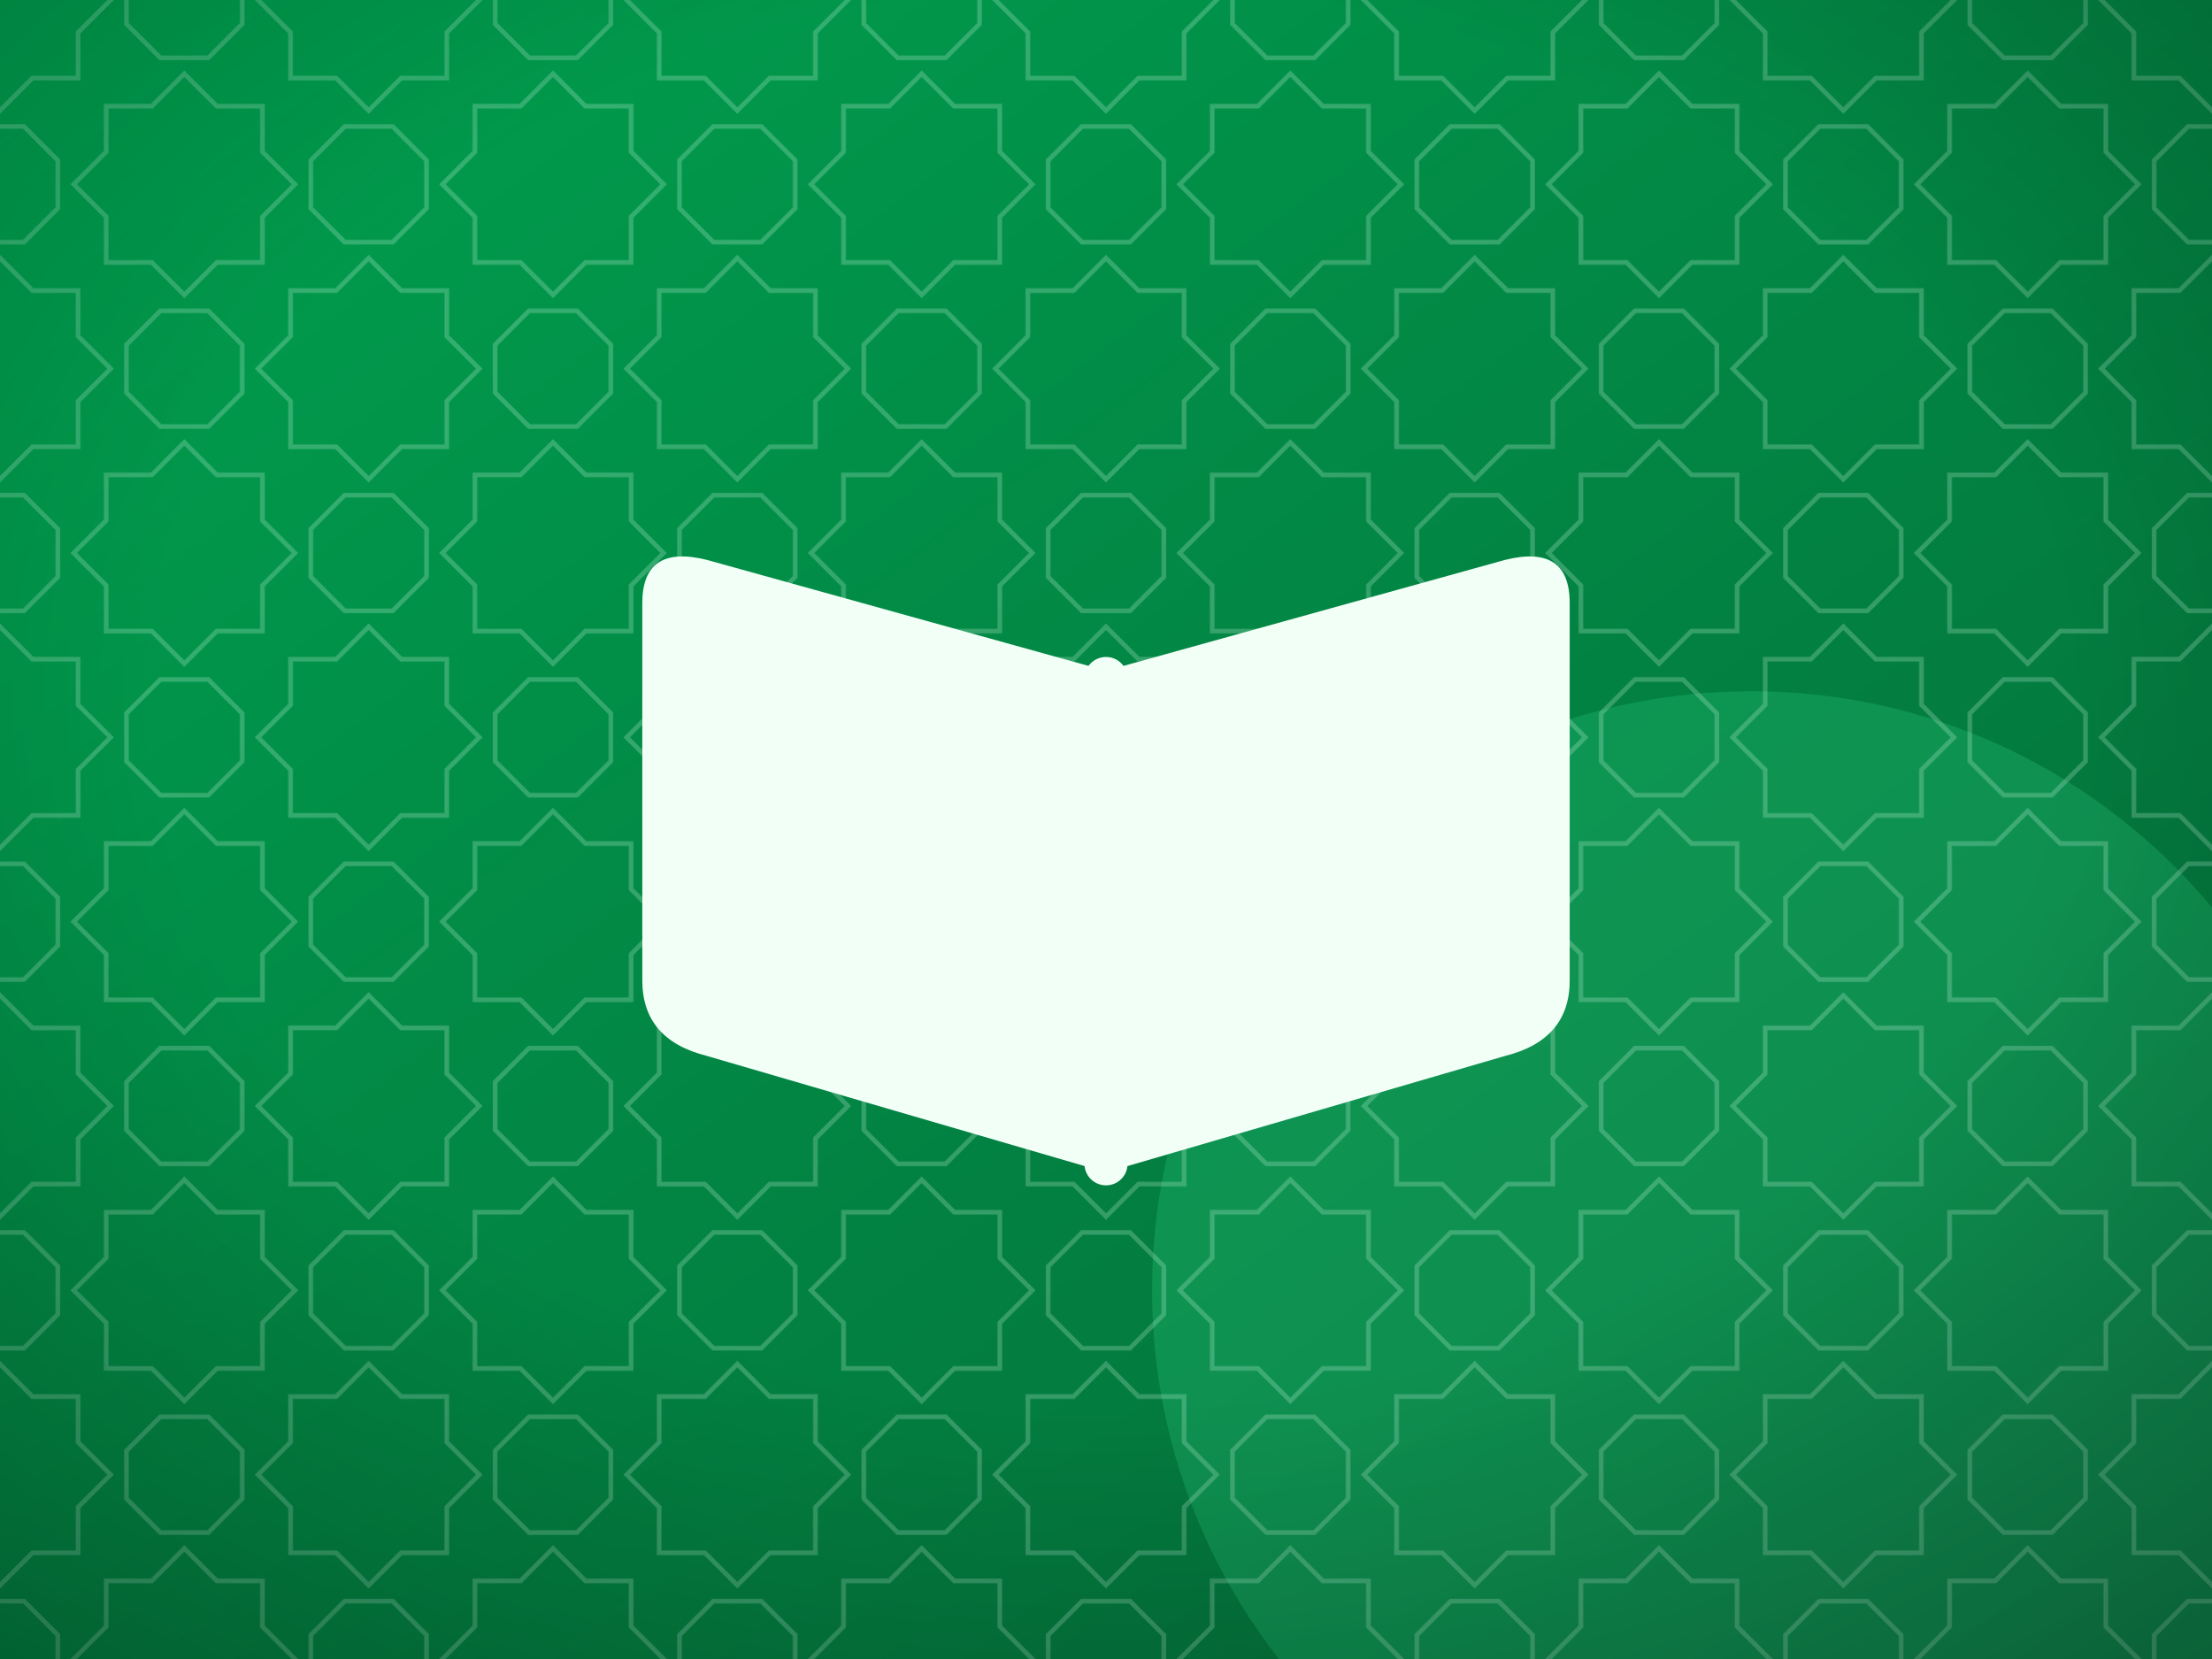
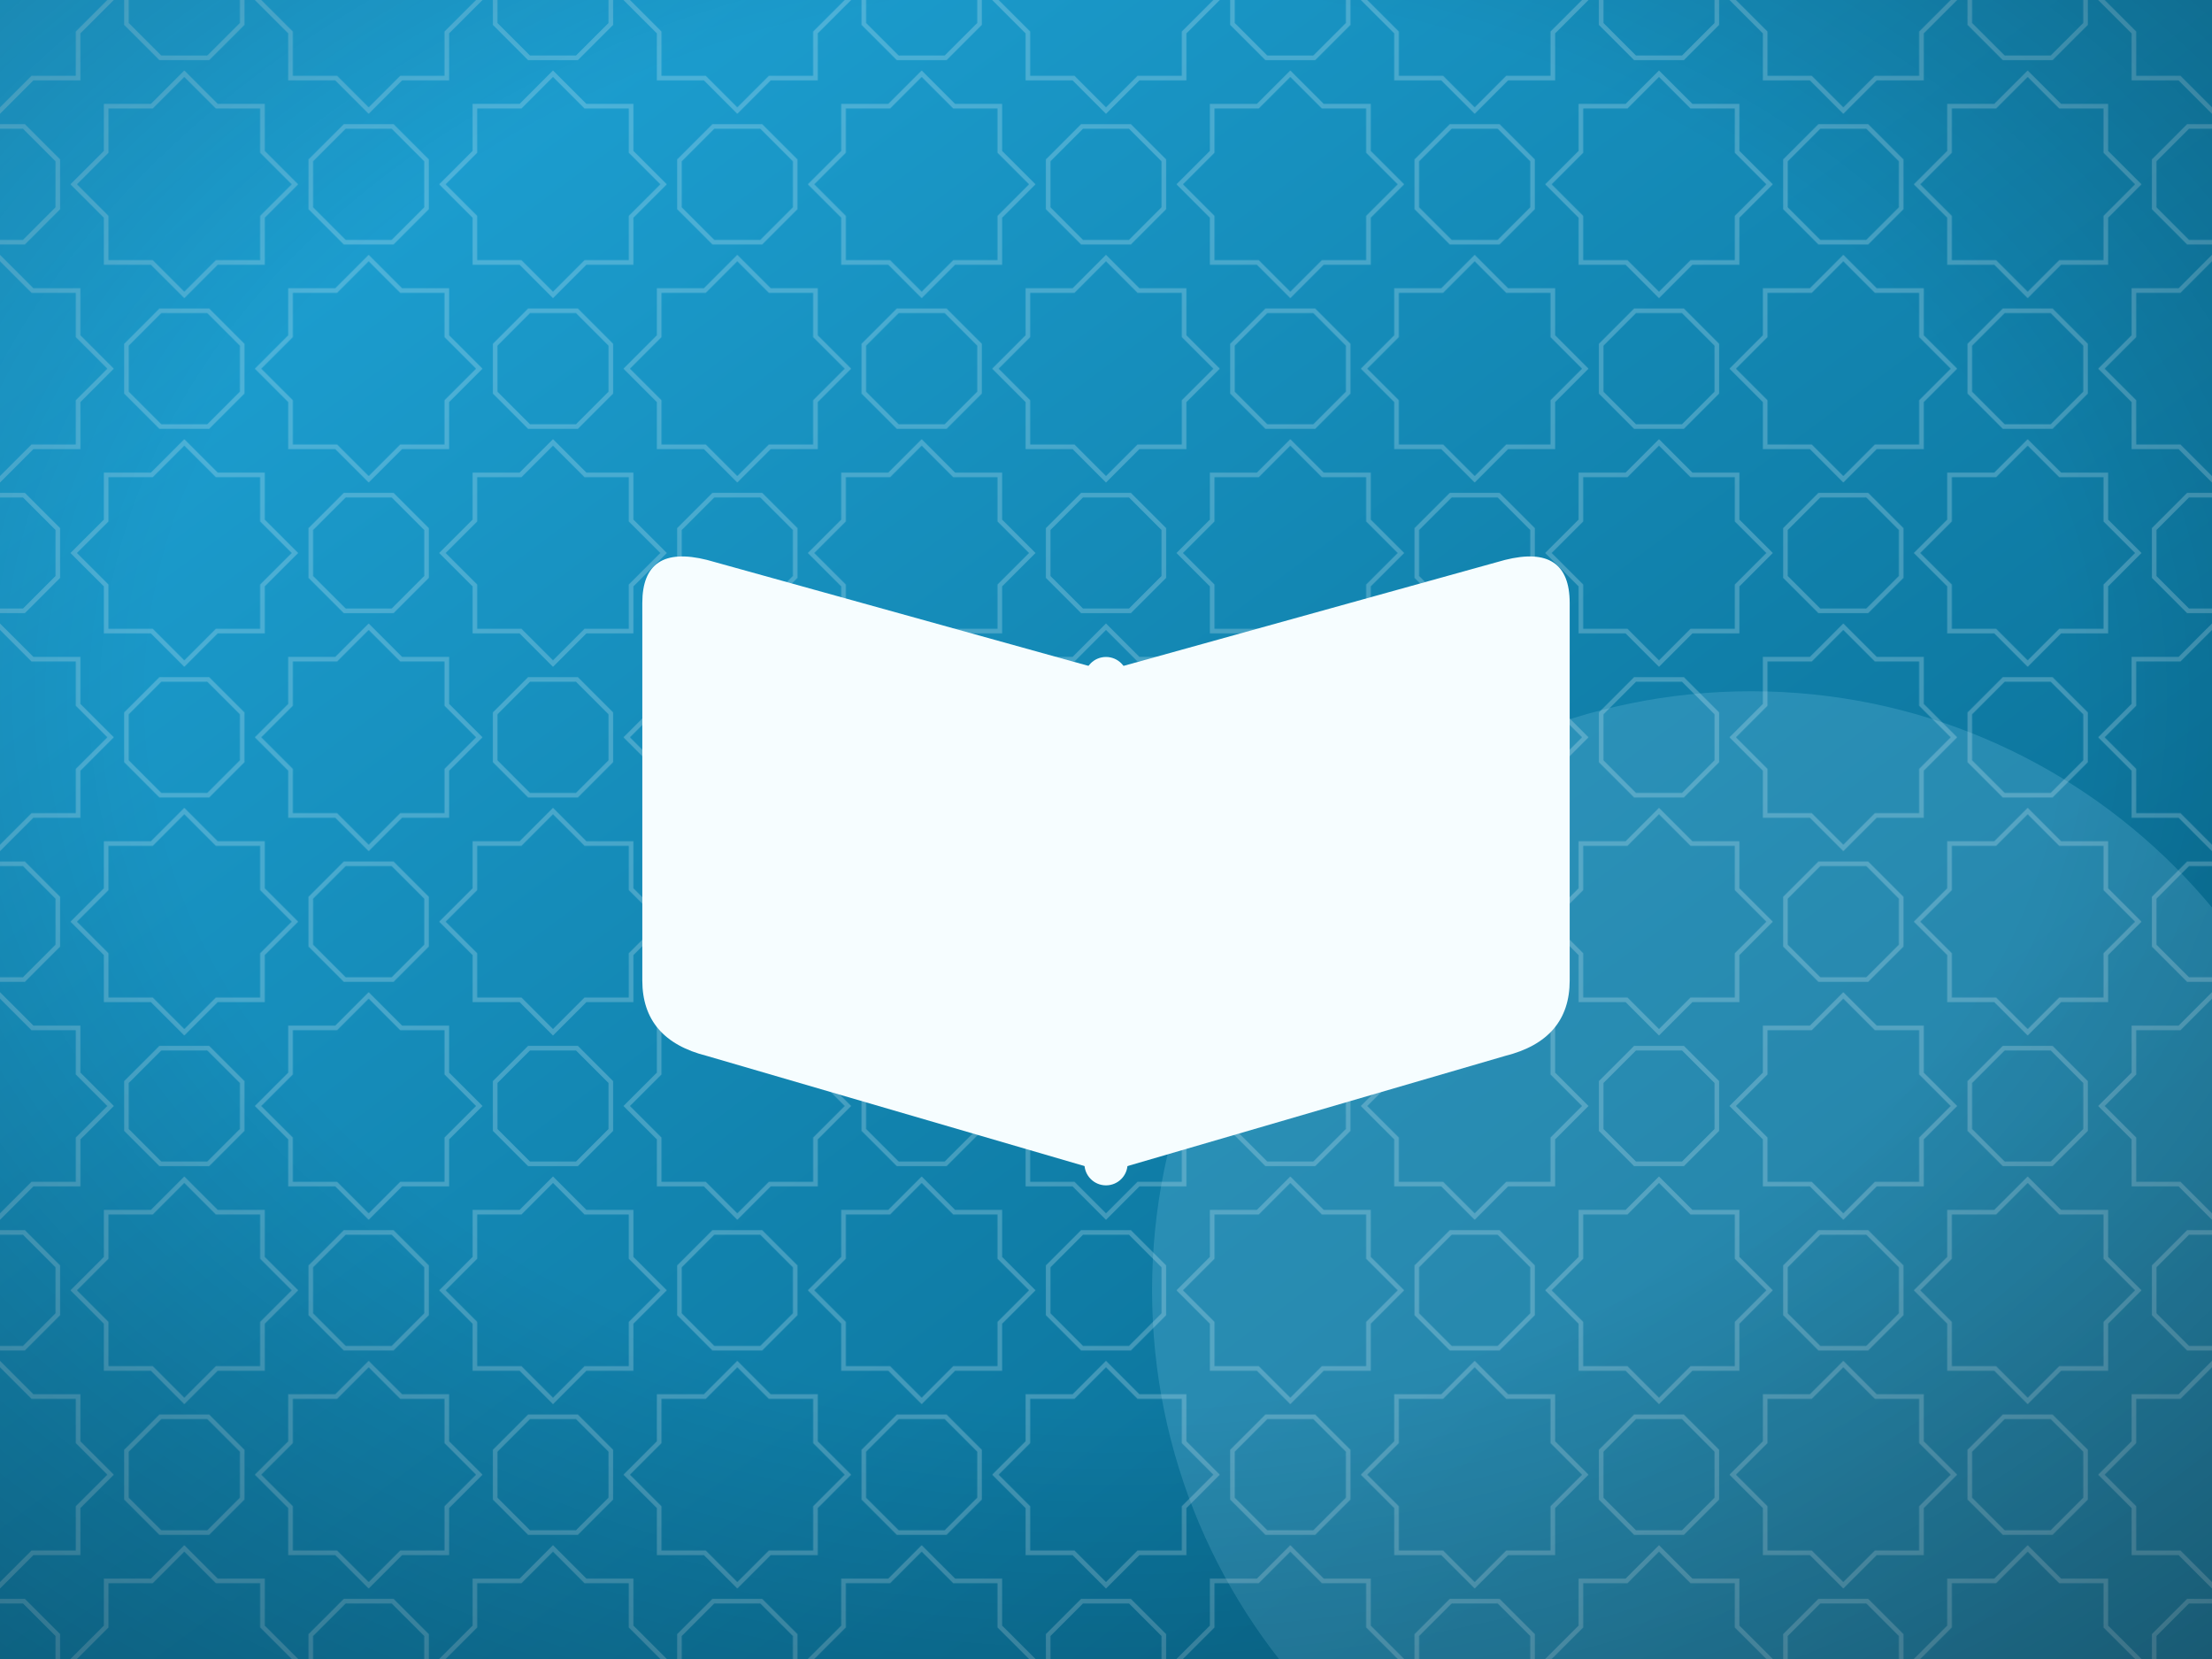
<svg xmlns="http://www.w3.org/2000/svg" viewBox="0 0 960 720" width="960" height="720" preserveAspectRatio="xMidYMid slice">
  <defs>
    <linearGradient id="bg" x1="0" y1="0" x2="1" y2="1">
-       <stop offset="0" stop-color="#00A14F" />
-       <stop offset="1" stop-color="#046A38" />
+       <stop offset="0" stop-color="#20A7DB" />
+       <stop offset="1" stop-color="#056386" />
    </linearGradient>
    <pattern id="pat" width="160" height="160" patternUnits="userSpaceOnUse">
-       <g fill="none" stroke="#D6FBE6" stroke-width="2" opacity="0.24">
+       <g fill="none" stroke="#E4F5FC" stroke-width="2" opacity="0.24">
        <polygon points="0.0,-48.0 14.1,-33.9 33.9,-33.9 33.9,-14.1 48.0,0.0 33.9,14.1 33.9,33.9 14.1,33.9 0.0,48.0 -14.1,33.9 -33.9,33.9 -33.9,14.1 -48.0,0.0 -33.9,-14.1 -33.9,-33.9 -14.1,-33.9" />
        <polygon points="160.0,-48.0 174.1,-33.9 193.9,-33.9 193.9,-14.1 208.0,0.0 193.9,14.1 193.9,33.9 174.1,33.9 160.0,48.0 145.9,33.9 126.1,33.9 126.1,14.1 112.0,0.0 126.1,-14.1 126.1,-33.9 145.9,-33.9" />
        <polygon points="0.0,112.0 14.1,126.1 33.9,126.1 33.9,145.9 48.0,160.0 33.9,174.1 33.9,193.9 14.1,193.9 0.0,208.0 -14.1,193.9 -33.9,193.9 -33.9,174.1 -48.0,160.0 -33.9,145.9 -33.9,126.1 -14.1,126.1" />
        <polygon points="160.0,112.0 174.1,126.1 193.9,126.1 193.9,145.9 208.0,160.0 193.9,174.1 193.9,193.9 174.1,193.9 160.0,208.0 145.9,193.9 126.1,193.9 126.1,174.1 112.0,160.0 126.1,145.9 126.1,126.1 145.9,126.1" />
        <polygon points="80.0,32.0 94.1,46.1 113.9,46.1 113.9,65.9 128.0,80.0 113.9,94.1 113.9,113.9 94.1,113.9 80.0,128.0 65.9,113.9 46.1,113.9 46.1,94.1 32.0,80.0 46.1,65.9 46.1,46.1 65.9,46.1" />
        <polygon points="105.1,10.4 90.4,25.1 69.6,25.1 54.9,10.4 54.9,-10.4 69.6,-25.1 90.4,-25.1 105.1,-10.4" />
        <polygon points="25.1,90.4 10.4,105.1 -10.4,105.1 -25.1,90.4 -25.1,69.6 -10.4,54.9 10.4,54.9 25.1,69.6" />
        <polygon points="185.1,90.4 170.4,105.1 149.6,105.1 134.9,90.4 134.9,69.6 149.6,54.9 170.4,54.9 185.1,69.6" />
        <polygon points="105.1,170.4 90.4,185.1 69.6,185.1 54.9,170.4 54.9,149.6 69.6,134.9 90.4,134.9 105.1,149.6" />
      </g>
    </pattern>
    <radialGradient id="vig" cx="50%" cy="42%" r="78%">
      <stop offset="0.55" stop-color="#000" stop-opacity="0" />
      <stop offset="1" stop-color="#000" stop-opacity="0.28" />
    </radialGradient>
  </defs>
  <rect width="960" height="720" fill="url(#bg)" />
-   <circle cx="760" cy="560" r="260" fill="#2FD184" opacity="0.26" />
+   <circle cx="760" cy="560" r="260" fill="#75C3E0" opacity="0.26" />
  <rect width="960" height="720" fill="url(#pat)" />
  <g opacity="1" transform="translate(246.0 126.0) scale(2.340)">
-     <g fill="#F2FFF7">
+     <g fill="#F6FDFF">
      <path d="M98 70 L26 50 Q14 47 14 58 L14 128 Q14 139 26 142 L98 163 Z" />
      <path d="M102 70 L174 50 Q186 47 186 58 L186 128 Q186 139 174 142 L102 163 Z" />
      <rect x="96" y="68" width="8" height="98" rx="4" />
    </g>
  </g>
  <rect width="960" height="720" fill="url(#vig)" />
</svg>
